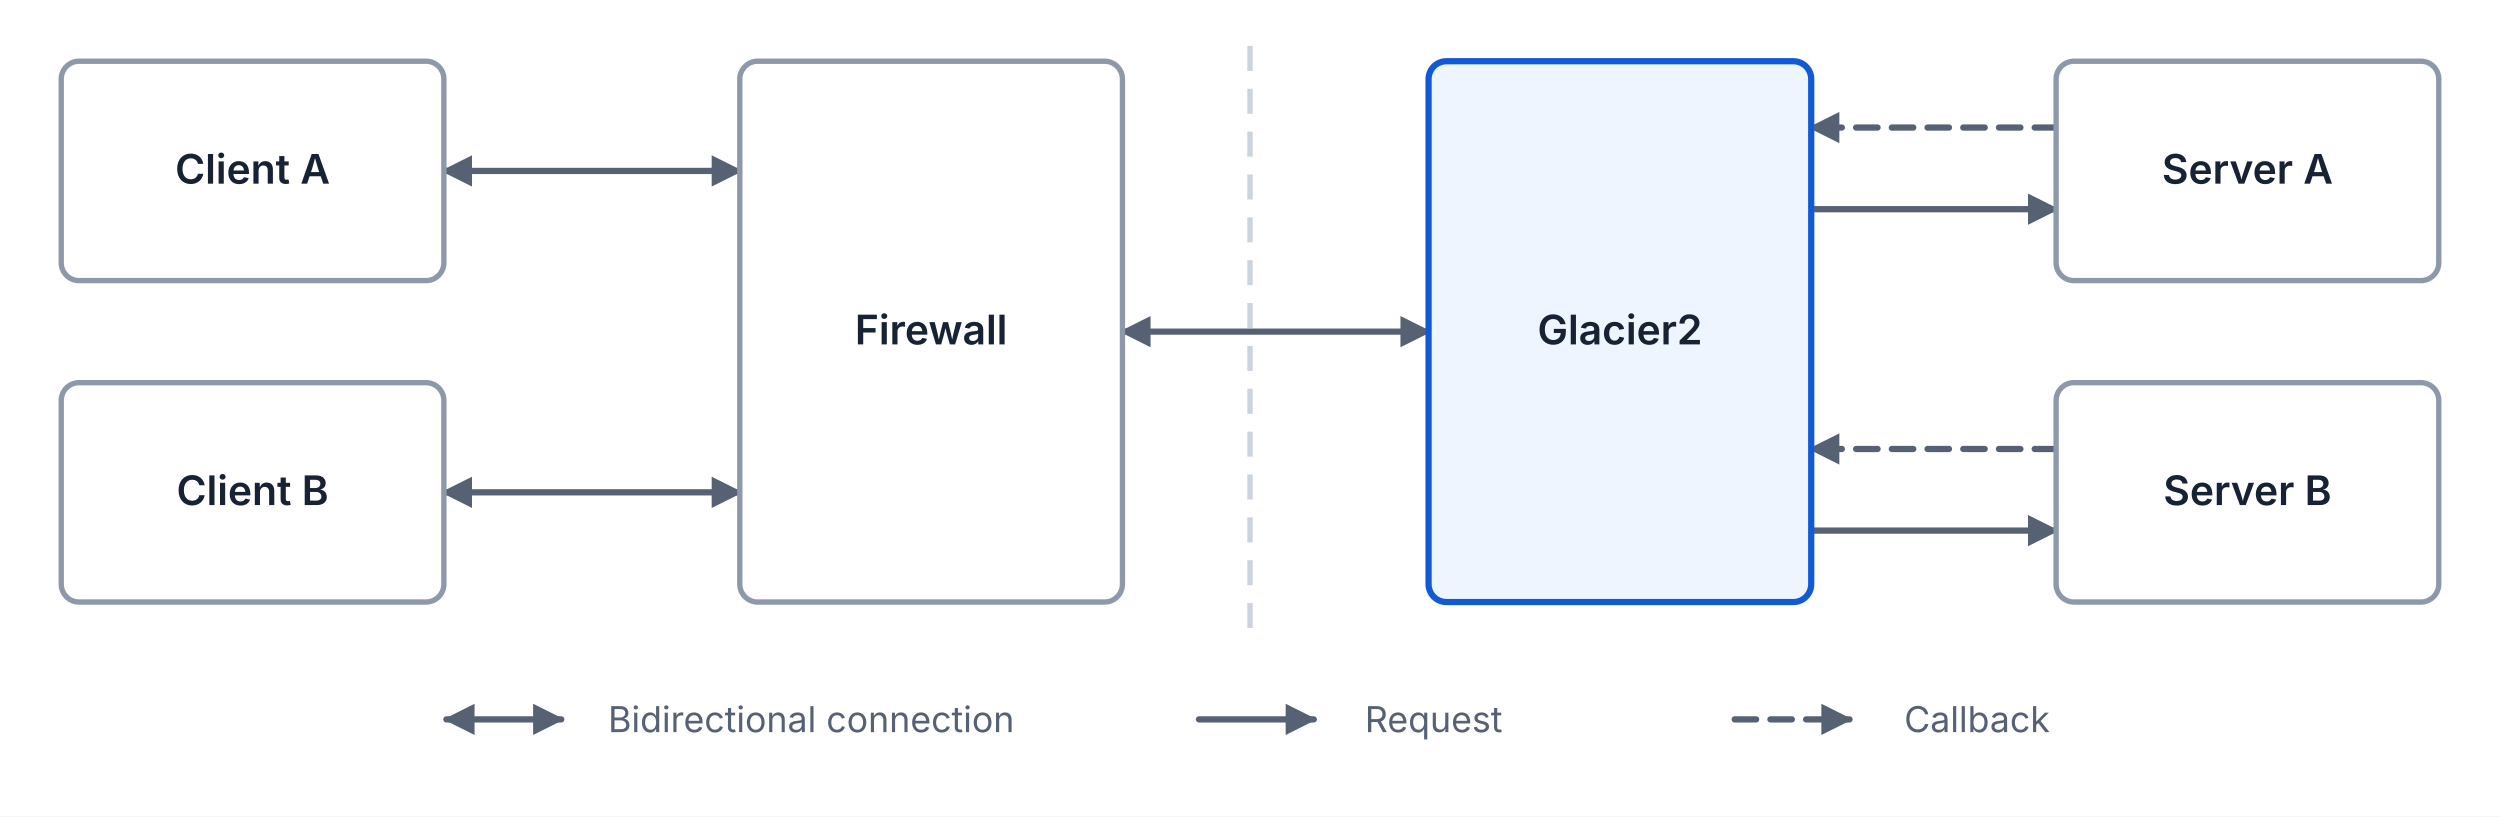
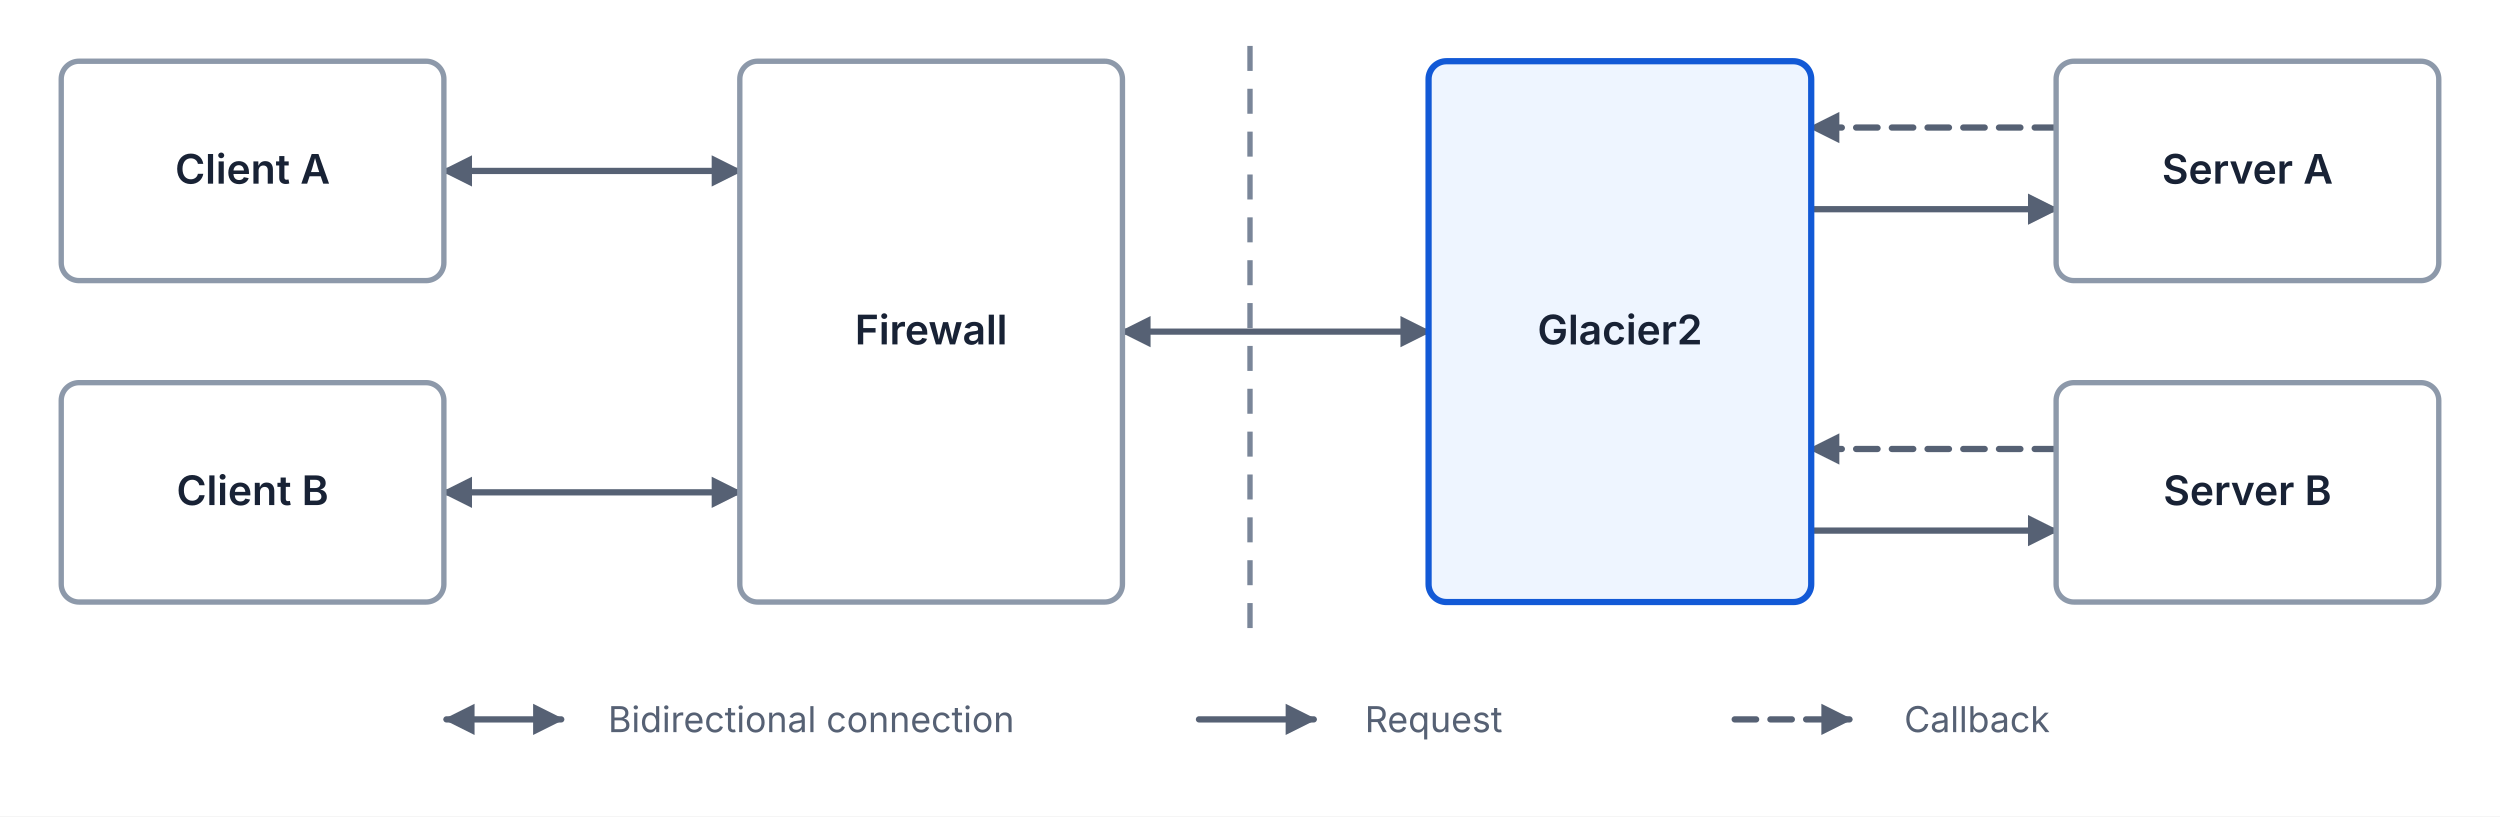
<svg xmlns="http://www.w3.org/2000/svg" width="700" height="228.57" viewBox="0 0 980 320" role="img" aria-labelledby="title description">
  <defs>
    <marker id="arrow" viewBox="0 0 8 8" refX="7.2" refY="4" markerWidth="7" markerHeight="7" orient="auto-start-reverse">
      <path d="M 0 0 L 8 4 L 0 8 Z" fill="#566174" />
    </marker>
  </defs>
  <style>
    text {
      fill: #182235;
      font-family: Inter, ui-sans-serif, system-ui, -apple-system, BlinkMacSystemFont, "Segoe UI", sans-serif;
    }
    .label {
      font-size: 16px;
      font-weight: 600;
      text-anchor: middle;
    }
    .annotation {
      fill: #566174;
      font-size: 14px;
      text-anchor: middle;
    }
    .application {
      fill: #ffffff;
      stroke: #8d99aa;
      stroke-width: 1.5;
    }
    .runtime {
      fill: #eef5ff;
      stroke: #1259d6;
      stroke-width: 1.75;
    }
-     .boundary {
-       fill: #fbfcfe;
-       stroke: #cbd3de;
+     .network-boundary {
+       fill: none;
+       stroke: #7a8699;
      stroke-width: 1.5;
      stroke-dasharray: 7 5;
    }
    .connector {
      fill: none;
      stroke: #566174;
      stroke-width: 1.75;
      stroke-linecap: round;
      stroke-linejoin: round;
    }
    .one-way {
      marker-end: url(#arrow);
    }
    .two-way {
      marker-start: url(#arrow);
      marker-end: url(#arrow);
    }
    .callback {
      stroke-dasharray: 6 4;
      marker-end: url(#arrow);
    }
  </style>
  <rect width="980" height="320" fill="#ffffff" />
  <g id="boundaries" aria-hidden="true">
-     <path class="boundary" d="M 490 18 V 248" vector-effect="non-scaling-stroke" />
+     <path class="network-boundary" d="M 490 18 V 248" vector-effect="non-scaling-stroke" />
  </g>
  <g id="connectors" aria-hidden="true">
    <path class="connector two-way" d="M 174 67 L 290 67" vector-effect="non-scaling-stroke" />
    <path class="connector one-way" d="M 710 82 L 806 82" vector-effect="non-scaling-stroke" />
    <path class="connector callback" d="M 806 50 L 710 50" vector-effect="non-scaling-stroke" />
    <path class="connector two-way" d="M 174 193 L 290 193" vector-effect="non-scaling-stroke" />
    <path class="connector one-way" d="M 710 208 L 806 208" vector-effect="non-scaling-stroke" />
    <path class="connector callback" d="M 806 176 L 710 176" vector-effect="non-scaling-stroke" />
    <path class="connector two-way" d="M 440 130 L 560 130" vector-effect="non-scaling-stroke" />
    <path class="connector two-way" d="M 175 282 L 220 282" vector-effect="non-scaling-stroke" />
    <path class="connector one-way" d="M 470 282 L 515 282" vector-effect="non-scaling-stroke" />
    <path class="connector callback" d="M 680 282 L 725 282" vector-effect="non-scaling-stroke" />
  </g>
  <g id="components" aria-hidden="true">
    <rect class="application" x="24" y="24" width="150" height="86" rx="7" vector-effect="non-scaling-stroke" />
    <rect class="application" x="806" y="24" width="150" height="86" rx="7" vector-effect="non-scaling-stroke" />
    <rect class="application" x="24" y="150" width="150" height="86" rx="7" vector-effect="non-scaling-stroke" />
    <rect class="application" x="806" y="150" width="150" height="86" rx="7" vector-effect="non-scaling-stroke" />
    <rect class="application" x="290" y="24" width="150" height="212" rx="7" vector-effect="non-scaling-stroke" />
    <rect class="runtime" x="560" y="24" width="150" height="212" rx="7" vector-effect="non-scaling-stroke" />
  </g>
  <g id="labels">
    <text class="label" x="99.0" y="72.0">Client A</text>
    <text class="label" x="881.0" y="72.0">Server A</text>
    <text class="label" x="99.0" y="198.0">Client B</text>
    <text class="label" x="881.0" y="198.0">Server B</text>
    <text class="label" x="365.0" y="135.0">Firewall</text>
    <text class="label" x="635.0" y="135.0">Glacier2</text>
    <text class="annotation" x="318" y="287">Bidirectional connection</text>
    <text class="annotation" x="562" y="287">Request</text>
    <text class="annotation" x="775" y="287">Callback</text>
  </g>
</svg>
